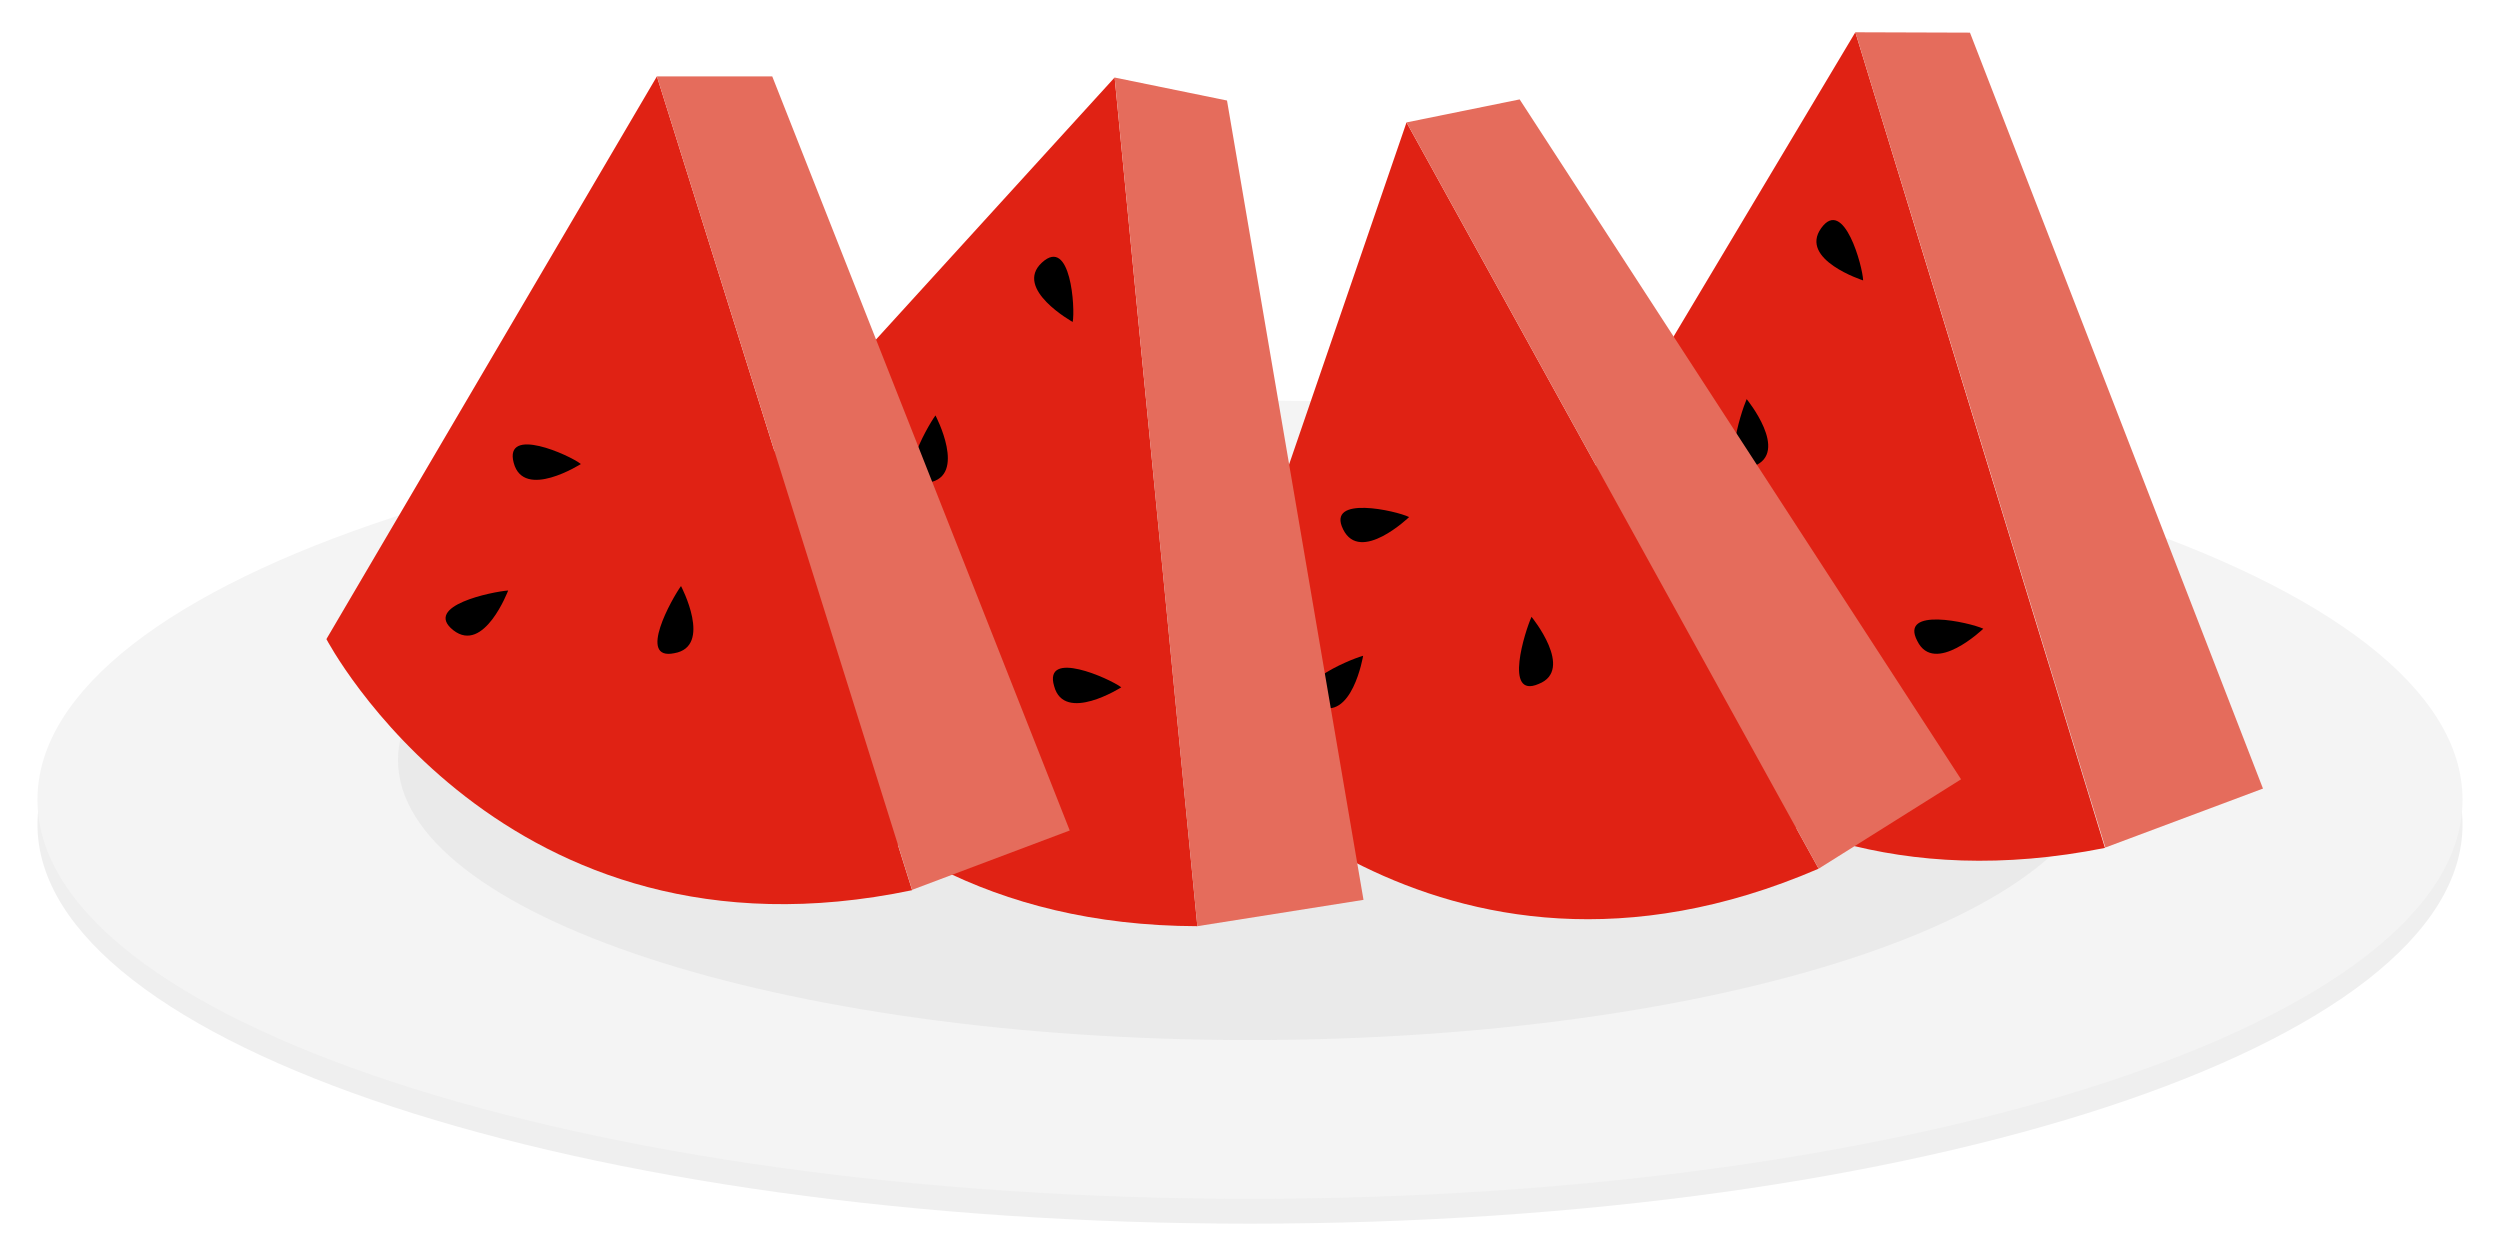
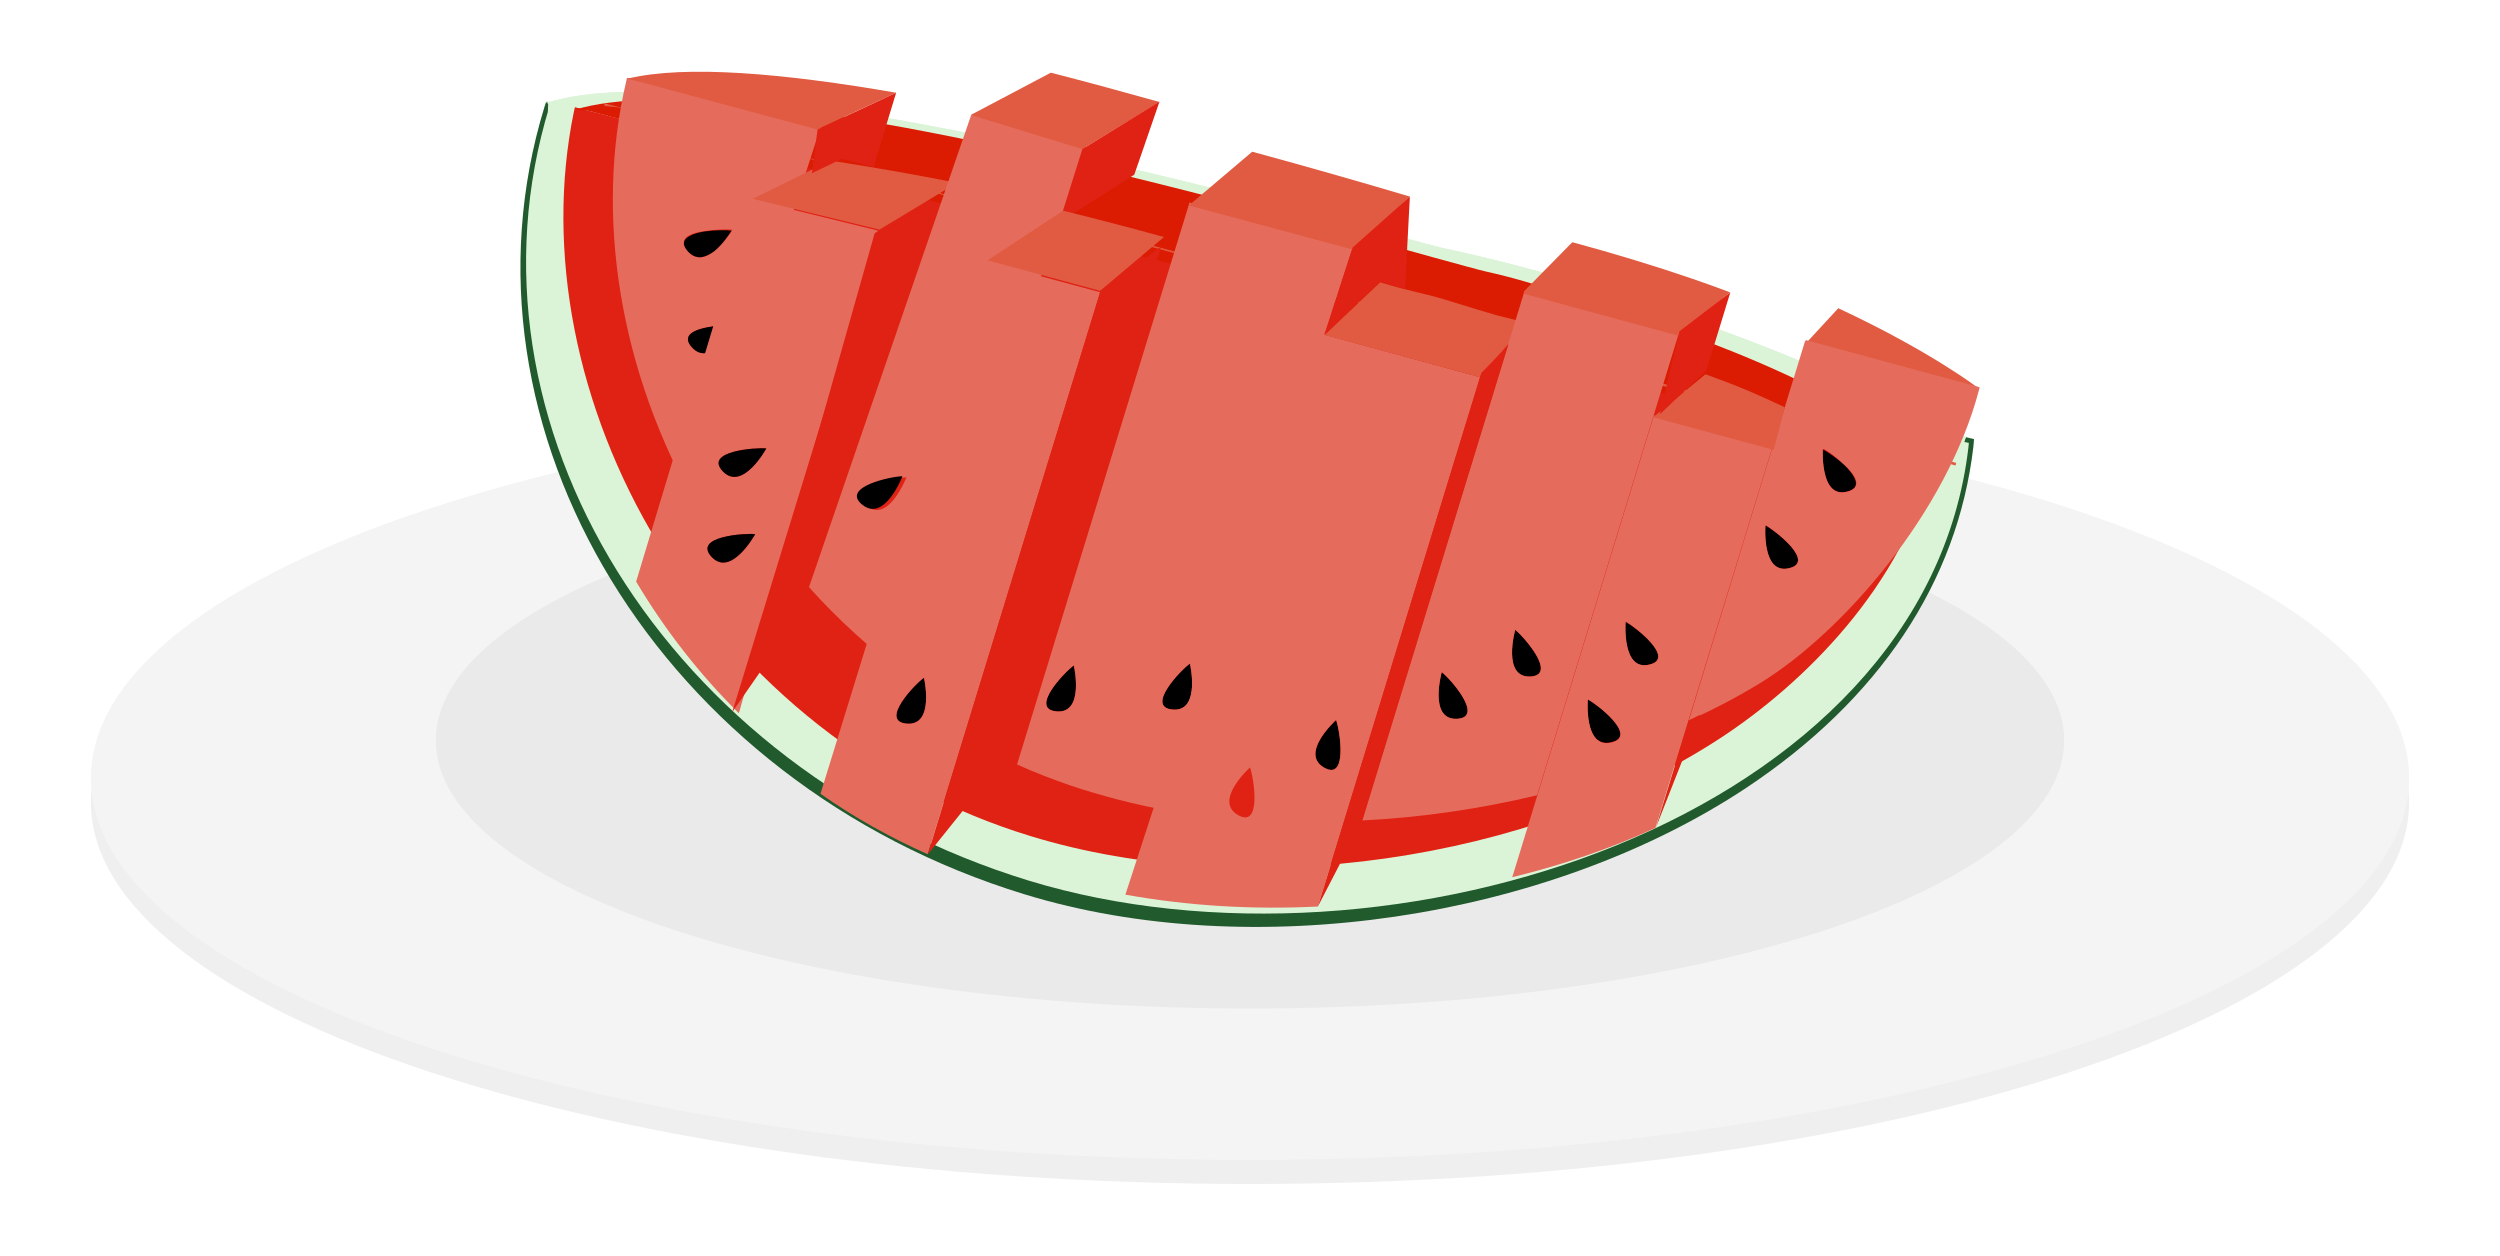
<svg xmlns="http://www.w3.org/2000/svg" version="1.1" id="Promegranade" x="0px" y="0px" viewBox="0 0 674 338.6" style="enable-background:new 0 0 674 338.6;" xml:space="preserve">
  <style type="text/css">
	.st0{fill:#EFEFEF;}
	.st1{fill:#F4F4F4;}
	.st2{fill:#EAEAEA;}
- 	.st3{fill:#E02214;}
- 	.st4{fill:#E56C5C;}
+ 	.st3{fill:#DBF4D7;}
+ 	.st4{fill:#215A2D;}
+ 	.st5{fill:#E02214;}
+ 	.st6{fill:#DB1C03;}
+ 	.st7{fill:#E56C5C;}
+ 	.st8{fill:#E05B41;}
+ 	.st9{fill:none;}
</style>
  <g>
    <g id="Plate">
-       <ellipse class="st0" cx="337" cy="222.3" rx="326.9" ry="107.6" />
-       <ellipse class="st1" cx="337" cy="215.6" rx="326.9" ry="107.6" />
-       <ellipse class="st2" cx="337" cy="204.9" rx="229.7" ry="75.5" />
+       <ellipse class="st0" cx="337" cy="216.3" rx="312.5" ry="102.9" />
+       <ellipse class="st1" cx="337" cy="209.8" rx="312.5" ry="102.9" />
+       <ellipse class="st2" cx="337" cy="199.6" rx="219.5" ry="72.3" />
    </g>
    <g>
-       <path class="st3" d="M410,159.7c0,0,46.9,91,157.5,68.9L500.2,8.7L410,159.7z" />
-       <polygon class="st4" points="610.1,212.6 567.6,228.5 500.2,8.7 531.1,8.8   " />
-       <path class="st3" d="M322.1,199.3c0,0,64.6,79.6,168.2,34.9L379.2,33L322.1,199.3z" />
-       <path d="M355.1,190.2c9.4,4.7,12.4-13.4,12.4-13.4C363.5,177.9,345.6,185.5,355.1,190.2z" />
-       <path d="M414.8,184.4c9.8-3.8-1.9-18.1-1.9-18.1C411.2,170,405.3,188.5,414.8,184.4z" />
-       <path d="M472.8,125.7c9.8-3.8-1.9-18.1-1.9-18.1C469.3,111.3,463.3,129.8,472.8,125.7z" />
-       <path d="M362.1,142.7c4.6,9.4,17.8-3.3,17.8-3.3C376.5,137.7,357.5,133.4,362.1,142.7z" />
-       <path d="M516.9,172.8c4.6,9.4,17.8-3.3,17.8-3.3C531,167.8,512,163.5,516.9,172.8z" />
-       <path d="M491,61.5c-6.1,8.5,11.3,14.1,11.3,14.1C502.2,71.9,497.1,53,491,61.5z" />
-       <polygon class="st4" points="528.7,210.1 490.3,234.2 379.2,33 409.7,26.8   " />
-     </g>
-     <g>
-       <path class="st3" d="M182.1,150.9c0,0,27.9,98.5,140.7,98.8L300.5,20.9L182.1,150.9z" />
-       <polygon class="st4" points="367.6,242.6 322.8,249.7 300.5,20.9 330.8,27.1   " />
-       <path class="st3" d="M88,172.3c0,0,47.5,90.8,157.9,67.7L177.1,20.6L88,172.3z" />
-       <path d="M122.2,169.9c8.3,6.5,14.8-10.7,14.8-10.7C132.9,159.5,113.9,163.3,122.2,169.9z" />
-       <path d="M181.8,176.1c10.4-1.8,1.8-18.1,1.8-18.1C181.2,161.3,171.7,178.2,181.8,176.1z" />
-       <path d="M250.4,130.1c10.4-1.8,1.8-18.1,1.8-18.1C249.8,115.3,240.3,132.2,250.4,130.1z" />
-       <path d="M138.5,124.8c2.7,10.1,18.1,0.3,18.1,0.3C153.6,122.7,135.8,114.7,138.5,124.8z" />
-       <path d="M284.2,185c2.7,10.1,18.1,0.3,18.1,0.3C299.1,182.9,281.2,174.9,284.2,185z" />
-       <path d="M280.9,70.8c-7.7,7.1,8.3,16,8.3,16C289.9,83.2,288.7,63.6,280.9,70.8z" />
-       <polygon class="st4" points="288.4,223.9 245.9,239.9 177.1,20.6 208.2,20.6   " />
+       <path class="st3" d="M276.9,238.6c-98-30-156.3-124.3-130-210.2l0.4-1.2l384.9,91.1l-0.2,2.2c-4.1,35.9-25.1,67.1-60.8,90.4    C417.8,245.9,337.9,257.3,276.9,238.6z" />
+       <path class="st4" d="M276.2,241.1c-98-30-156.1-125.3-129.4-212.3l0.4-1.2l385,90.8l-0.2,2.2c-4.3,36.3-25.4,68-61.2,91.8    C417.1,248,337.1,259.8,276.2,241.1z" />
+       <path class="st3" d="M530.8,119.4c0,0.4-0.1,0.7-0.1,1.1C519,221.1,374.4,267.1,277.3,237.4C179.8,207.5,122,114.1,148.1,28.8    l1.7,0.4L153,30l376.3,89.1L530.8,119.4z" />
+       <path class="st3" d="M147.8,27.6c43.7-13.5,183.6,23.9,229.5,36.2c6.7,1.8,11.1,3,12.8,3.3c13.7,3,27.8,6.7,42,11.1    c56.4,17.3,97.5,39.5,97.9,39.7l-0.9,2.4l-381.4-90L147.8,27.6z" />
+       <path class="st3" d="M389.8,68.4C376.6,65.5,198,13.5,148.1,28.8l381.2,90.3C529.4,119.1,467.6,85.5,389.8,68.4z" />
+       <path class="st3" d="M147.8,27.6c43.7-13.5,183.6,23.9,229.5,36.2c6.7,1.8,11.1,3,12.8,3.3c13.7,3,27.8,6.7,42,11.1    c56.4,17.3,97.5,39.5,97.9,39.7l-0.9,2.4L147.6,28L147.8,27.6z" />
+       <path class="st3" d="M389.8,68.4C376.6,65.5,198,13.5,148.1,28.8l381.2,90.3C529.4,119.1,467.6,85.5,389.8,68.4z" />
+       <g>
+         <path class="st5" d="M277.8,225.4c-41.6-12.7-77.2-40.8-100.4-78.9c-22.1-36.4-30.4-78.8-22.7-116.3l0.3-1.3l366.2,95l0,0     c-7.8,34.1-35.5,60.8-57.4,75.1C412.7,232.4,336.2,243.3,277.8,225.4z" />
+         <path class="st6" d="M154.9,29.6c43.9-13.5,185.2,26.9,231.2,39.7c7.7,2.1,12.7,3.5,14.5,3.9c14.5,3.2,27.2,8.3,40.8,12.5     c50.9,15.6,79.5,37.9,79.8,38.1l-0.3,1.3L158.4,29.8L154.9,29.6z" />
+       </g>
+       <path class="st7" d="M163.1,27.9l-0.2,0.7c0.5-0.1,0.9-0.2,1.4-0.4L163.1,27.9z" />
+       <polygon class="st8" points="162.9,28.6 162.9,28.6 162.9,28.6   " />
+       <path class="st8" d="M215.2,42l0.3-0.1l-51.1-13.7c-0.5,0.1-1,0.2-1.4,0.4l0,0l3.5,0.3L215.2,42z" />
+       <polygon class="st8" points="249.5,51 249.2,51.2 279.6,59.4 279.9,59.2   " />
+       <polygon class="st8" points="215.5,41.9 215.2,42 249.2,51.2 249.5,51   " />
+       <path d="M191.4,69.8c-0.1,0-0.1,0-0.2,0c-0.5,0.8-2.3,3.6-4.6,5.5C189.3,73.1,191.4,69.8,191.4,69.8z" />
+       <path d="M184,69.9c-3.2,0.4-6,1.5-5.6,3.5C178.2,71.5,180.9,70.4,184,69.9z" />
+       <path d="M191.3,69.5c-1.2-0.2-4.4-0.1-7.3,0.4c2.8-0.4,5.8-0.3,7.2-0.2C191.3,69.6,191.3,69.5,191.3,69.5z" />
+       <path d="M179.4,75.3c-0.6-0.7-0.9-1.3-1-1.8c0.1,0.6,0.4,1.3,1.1,2c2.3,2.5,4.9,1.6,7.1-0.2C184.3,77,181.6,77.9,179.4,75.3z" />
+       <path class="st7" d="M221.2,34.4l-48.7-13.1l-3.5-0.3l-0.1,0.6c-8.7,36.7-1.8,78.6,19,115.1c0,0,0,0.1,0,0.1L221.2,34.4    L221.2,34.4z M185.5,67.8c-0.7-0.8-1-1.4-1.1-2c-0.4-2.1,2.5-3.1,5.6-3.5c2.9-0.5,6.1-0.5,7.3-0.4c0,0,0,0.1-0.1,0.2    c0.1,0,0.2,0,0.2,0c0,0-2.1,3.4-4.8,5.5C190.5,69.4,187.8,70.4,185.5,67.8z M186.6,93.7c-5.2-5.6,9.1-6.3,11.8-5.9    C198.4,87.8,191.7,99.3,186.6,93.7z" />
+       <path class="st8" d="M241.6,25c-30-5.2-56.7-7.6-72.4-3.8l51.1,13.7L241.6,25z" />
+       <path d="M185.4,67.7c2.3,2.6,4.9,1.7,7.2,0c2.3-1.9,4.1-4.7,4.6-5.5c-1.3-0.2-4.4-0.2-7.2,0.2c-3.1,0.5-5.9,1.6-5.6,3.5    C184.5,66.4,184.8,67,185.4,67.7z" />
+       <path d="M186.6,93.7c5.2,5.6,11.8-5.9,11.8-5.9C195.6,87.4,181.4,88.1,186.6,93.7z" />
+       <g>
+         <path class="st7" d="M236.8,62.2l-34.2-8.4l0,0l-31.1,103c7.8,13.1,17.1,25,27.7,35.5l36.6-129.4L236.8,62.2z M206.6,120.9     c0,0-6.4,11.7-11.7,6.2C189.6,121.6,203.8,120.6,206.6,120.9z M191.9,150.2c-5.3-5.5,8.9-6.5,11.7-6.2     C203.6,144,197.1,155.7,191.9,150.2z" />
+         <path class="st8" d="M237.1,61.9L258,49.3c-11.6-2.3-23.1-4.3-34.1-6l-21,10.3L237.1,61.9z" />
+         <path d="M206.6,120.9c-2.8-0.3-17,0.7-11.7,6.2C200.2,132.6,206.6,120.9,206.6,120.9z" />
+         <path d="M191.9,150.2c5.3,5.5,11.7-6.2,11.7-6.2C200.8,143.7,186.6,144.6,191.9,150.2z" />
+       </g>
+       <path d="M242.5,160.5c6.1,4.6,10.5-8.1,10.5-8.1C250.2,152.6,236.4,155.9,242.5,160.5z" />
+       <polygon class="st8" points="527.2,125.5 527.4,124.8 527.2,125.5   " />
+       <polygon class="st8" points="285.9,59.9 527.2,125.5 527.4,124.8 286.3,59.6   " />
+       <path d="M484.8,142.3c0,0-0.2,4,0.8,7.3c-0.8-2.9-0.7-6.3-0.6-7.2C485,142.4,484.9,142.3,484.8,142.3z" />
+       <path d="M490.8,146.6c2.2,2.2,3.9,4.7,2.6,6.1C494.9,151.3,493.2,148.8,490.8,146.6z" />
+       <path d="M491.6,153.7c-3.4,0.9-5-1.4-5.9-4.1c0.8,2.7,2.4,5,5.7,4.2c1-0.2,1.7-0.6,2-1C493,153.1,492.4,153.5,491.6,153.7z" />
+       <path d="M485,142.1c0,0,0,0.1,0,0.2c1.2,0.6,3.7,2.3,5.8,4.2C488.7,144.5,486.1,142.7,485,142.1z" />
+       <path d="M356.9,206.9c6.6,3.9,4.3-10.2,3.3-12.8C360.3,194.1,350.3,203,356.9,206.9z" />
+       <polygon class="st5" points="197.4,192 218.1,162.2 250.8,55.5 236.9,63.3   " />
+       <g>
+         <path class="st7" d="M293,39.7l-30.1-9.2l-1.1,0.6l-43.7,127.2c7.8,8.7,16.4,16.5,25.7,23.5L292.5,40L293,39.7z M233.6,136.4     c-6-4.8,7.9-7.7,10.8-7.7C244.3,128.7,239.6,141.2,233.6,136.4z M242.6,157.4c-6-4.8,7.9-7.7,10.8-7.7     C253.4,149.7,248.6,162.1,242.6,157.4z" />
+         <path class="st8" d="M291.8,40.2l20.8-12.7c-9.7-2.7-19.5-5.4-29.3-7.9L261.7,31L291.8,40.2z" />
+         <path d="M232.5,136.1c6,4.8,10.8-7.7,10.8-7.7C240.4,128.4,226.5,131.3,232.5,136.1z" />
+         <polygon class="st5" points="312.6,27.4 305.8,47.1 285.6,59.9 291.8,40.2    " />
+       </g>
+       <polygon class="st5" points="241.6,25 235.5,45 227,42.8 218.9,46.7 220.4,34.9   " />
+       <path class="st9" d="M341.3,210.8c6.6,3.9,4.3-10.2,3.3-12.8C344.7,197.9,334.7,206.9,341.3,210.8z" />
+       <path class="st9" d="M367.9,185.1c0,0-9.9,8.9-3.3,12.8C371.1,201.8,368.9,187.8,367.9,185.1z" />
+       <path class="st9" d="M384.4,195.3c0,0-3.6,12.9,4,12.6C396,207.7,386.6,197.1,384.4,195.3z" />
+       <path class="st9" d="M269.1,172.1c-2.3,1.6-12.2,11.8-4.6,12.4C272.1,185.1,269.1,172.1,269.1,172.1z" />
+       <polygon class="st9" points="361.2,79.9 360.9,80.3 406.7,92.7 406.8,92.2   " />
+       <polygon class="st9" points="448.3,104.1 480.4,112.8 480.9,112.2 448.5,103.5   " />
+       <polygon class="st9" points="406.8,92.2 406.7,92.7 448.3,104.1 448.5,103.5   " />
+       <polygon class="st9" points="361.2,79.9 316.7,67.8 316.6,68.2 360.9,80.3   " />
+       <path class="st9" d="M469.4,162.8c0,0-1.1,13.3,6.3,11.6C483.2,172.7,471.9,164.1,469.4,162.8z" />
+       <path class="st9" d="M440.7,159.7c0,0-1.1,13.3,6.3,11.6S443.2,161,440.7,159.7z" />
+       <path class="st9" d="M430.4,180.7c0,0-1.1,13.3,6.3,11.6C444.2,190.6,432.9,181.9,430.4,180.7z" />
+       <path class="st9" d="M490.8,146.6c-2.1-2.1-4.7-3.9-5.8-4.5c0,0,0,0.1,0,0.2c-0.1,0-0.1-0.1-0.2-0.1c0,0-0.2,4,0.8,7.3    c0.8,2.7,2.4,5,5.7,4.2c1-0.2,1.7-0.6,2-1C494.9,151.3,493.2,148.8,490.8,146.6z" />
+       <path class="st9" d="M404.1,183.9c0,0-3.6,12.9,4,12.6C415.7,196.3,406.3,185.7,404.1,183.9z" />
+       <path class="st7" d="M353.2,89.2l-0.4,0.4l-49.4,151.6c16.7,3,34.2,4.1,51.9,3.2L399,101.7L353.2,89.2z M333.7,219.7    c-6.6-3.9,3.3-12.8,3.3-12.8C338,209.5,340.3,223.6,333.7,219.7z M356.9,206.9c-6.6-3.9,3.3-12.8,3.3-12.8    C361.2,196.7,363.5,210.8,356.9,206.9z" />
+       <g>
+         <path d="M497.3,125.4c-2.1-1.9-4.6-3.6-5.8-4.2c-0.1,0.9-0.2,4.3,0.6,7.2c0.9,2.7,2.5,5,5.9,4.1c0.9-0.2,1.5-0.6,1.9-0.9     C501.2,130.1,499.5,127.6,497.3,125.4z" />
+         <path d="M475.9,141.6c0,0-1.1,13.3,6.3,11.6C489.7,151.6,478.4,142.9,475.9,141.6z" />
+         <path class="st8" d="M533.6,104.8c-0.2-0.1-12.9-10-38-21.7l-8.5,9.2L533.6,104.8z" />
+         <path class="st7" d="M533.6,104.9l0.1-0.5l-46.8-12.7l-0.3,0.4l-31.3,102.2c6.8-3.1,13.3-6.5,19.5-10.3     C496.8,170.4,524.9,138.2,533.6,104.9z M482.3,153.2c-7.4,1.7-6.3-11.6-6.3-11.6C478.4,142.9,489.7,151.6,482.3,153.2z      M499.9,131.6c-0.4,0.4-1,0.8-2,1c-3.3,0.8-5-1.5-5.7-4.2c-1-3.3-0.8-7.3-0.8-7.3c0.1,0,0.1,0.1,0.2,0.1c0-0.2,0-0.2,0-0.2     c1.1,0.5,3.7,2.4,5.8,4.5C499.7,127.6,501.4,130.1,499.9,131.6z" />
+       </g>
+       <g>
+         <g>
+           <path d="M438.2,167.6c0,0-1.1,13.3,6.3,11.6C452,177.6,440.7,168.9,438.2,167.6z" />
+           <path d="M428,188.5c0,0-1.1,13.3,6.3,11.6C441.8,198.5,430.5,189.8,428,188.5z" />
+           <path class="st7" d="M478,120.7l-32.1-8.7l-38.2,124.5c13.5-3.3,26.5-7.7,38.6-13.3L477.7,121L478,120.7z M434.4,200.2      c-7.4,1.7-6.3-11.6-6.3-11.6C430.5,189.8,441.8,198.5,434.4,200.2z M444.6,179.2c-7.4,1.7-6.3-11.6-6.3-11.6      C440.7,168.9,452,177.6,444.6,179.2z" />
+         </g>
+         <path class="st8" d="M445.7,112.5l32.5,8.8l3-11.5c-7.8-3.6-11.2-5.2-21.4-8.9L445.7,112.5L445.7,112.5z" />
+       </g>
+       <g>
+         <path d="M284.9,191.8c7.6,0.6,4.6-12.4,4.6-12.4C287.2,181,277.3,191.2,284.9,191.8z" />
+         <path d="M316.2,191.3c7.6,0.6,4.6-12.4,4.6-12.4C318.5,180.5,308.6,190.7,316.2,191.3z" />
+         <g>
+           <path class="st7" d="M365,66.7l-44.3-12.1l-46.5,151.5c4.6,2.1,9.3,3.9,14.2,5.6c8.6,2.9,17.5,5.2,26.8,6.9l49.4-151.6L365,66.7      z M284.9,191.8c-7.6-0.6,2.3-10.8,4.6-12.4C289.5,179.4,292.5,192.4,284.9,191.8z M316.2,191.3c-7.6-0.6,2.3-10.8,4.6-12.4      C320.8,178.9,323.8,191.9,316.2,191.3z" />
+           <path class="st8" d="M380.1,53c-12.1-3.6-26.7-7.8-42.5-12.1l-17.1,14.5l0,0l44.6,12L380.1,53z" />
+         </g>
+       </g>
+       <g>
+         <path d="M244.5,195.1c7.6,0.6,4.6-12.4,4.6-12.4C246.8,184.3,236.9,194.5,244.5,195.1z" />
+         <path class="st7" d="M265.9,70.5l-0.5,0.3L221.2,214c9.1,6.4,18.8,11.8,28.9,16.3l46.5-151.5L265.9,70.5z M244.5,195.1     c-7.6-0.6,2.3-10.8,4.6-12.4C249.1,182.7,252.1,195.7,244.5,195.1z" />
+         <path class="st8" d="M313.8,63.9c-8.7-2.4-17.9-4.8-27.2-7.1l-20.4,13.4l30.4,8.2l0,0L313.8,63.9z" />
+       </g>
+       <path class="st8" d="M399,101.7l0.4-1.2l13-13.2c-3-0.8-5.9-1.6-8.9-2.3c-1.8-0.5-6.7-2-14.2-4.3c-5.6-1.7-9.1-2.1-17.2-4.6    l-15,14.2L399,101.7z" />
+       <g>
+         <path d="M408.5,169.8c0,0-3.6,12.9,4,12.6C420.1,182.1,410.7,171.5,408.5,169.8z" />
+         <path d="M388.7,181.2c0,0-3.6,12.9,4,12.6C400.4,193.5,390.9,182.9,388.7,181.2z" />
+         <path class="st7" d="M411,78.5l-43.8,142.7c15.9-0.8,31.8-3.1,47.2-6.8l38.2-124.5L411,78.5z M392.7,193.8     c-7.6,0.2-4-12.6-4-12.6C390.9,182.9,400.4,193.5,392.7,193.8z M412.5,182.4c-7.6,0.2-4-12.6-4-12.6     C410.7,171.5,420.1,182.1,412.5,182.4z" />
+         <path class="st8" d="M410.8,79.2l41.6,11.3l0,0l14-11.7c-3.2-1.2-6.5-2.4-10-3.6c-10.5-3.6-21.4-6.9-32.5-9.9l-13,13.2     L410.8,79.2z" />
+       </g>
+       <polygon class="st5" points="313,66.5 270.7,204.7 250.1,230.4 296.7,78.4   " />
+       <polygon class="st5" points="380.1,53 378.8,77.9 372.1,75.9 357.1,90.3 364.7,66.7   " />
+       <polygon class="st5" points="355.3,244.4 367.3,221.2 406.7,92.7 399.2,101.2   " />
+       <polygon class="st5" points="466.5,78.8 460.1,99.7 447.5,111.7 452.8,89.3   " />
+       <polygon class="st5" points="446.4,223.2 458.4,192.7 455.3,194.2   " />
    </g>
  </g>
</svg>
